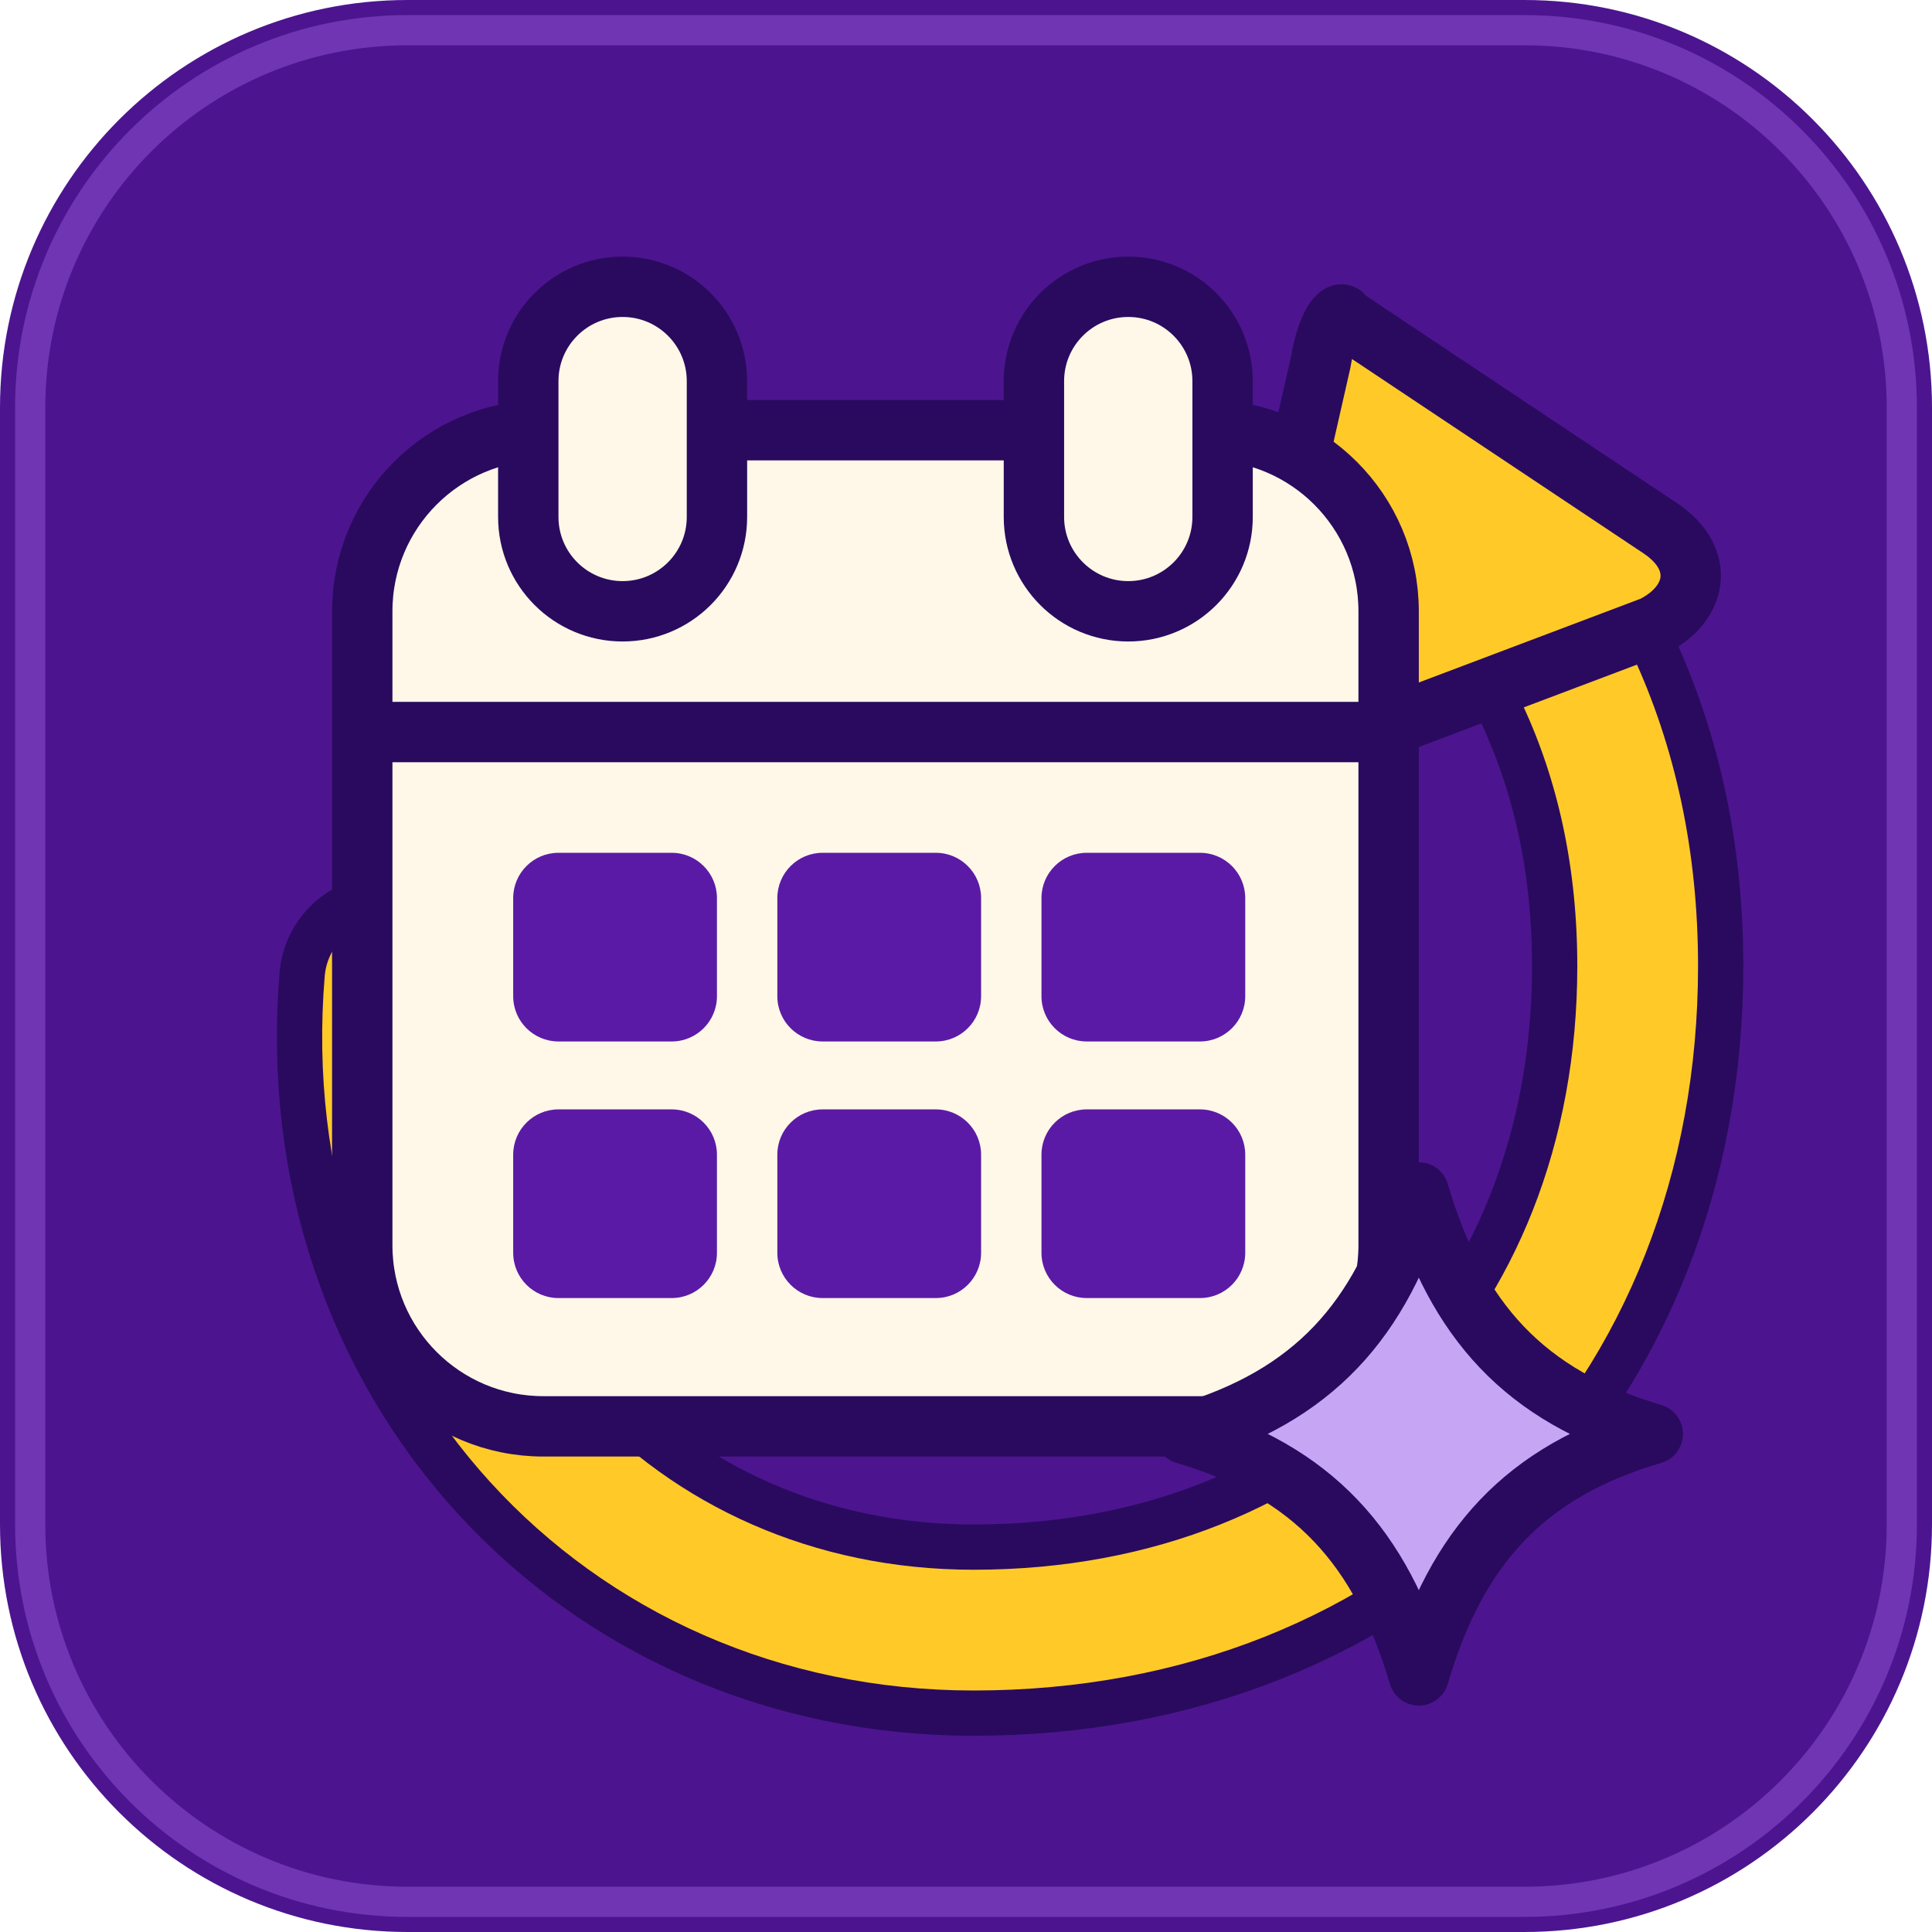
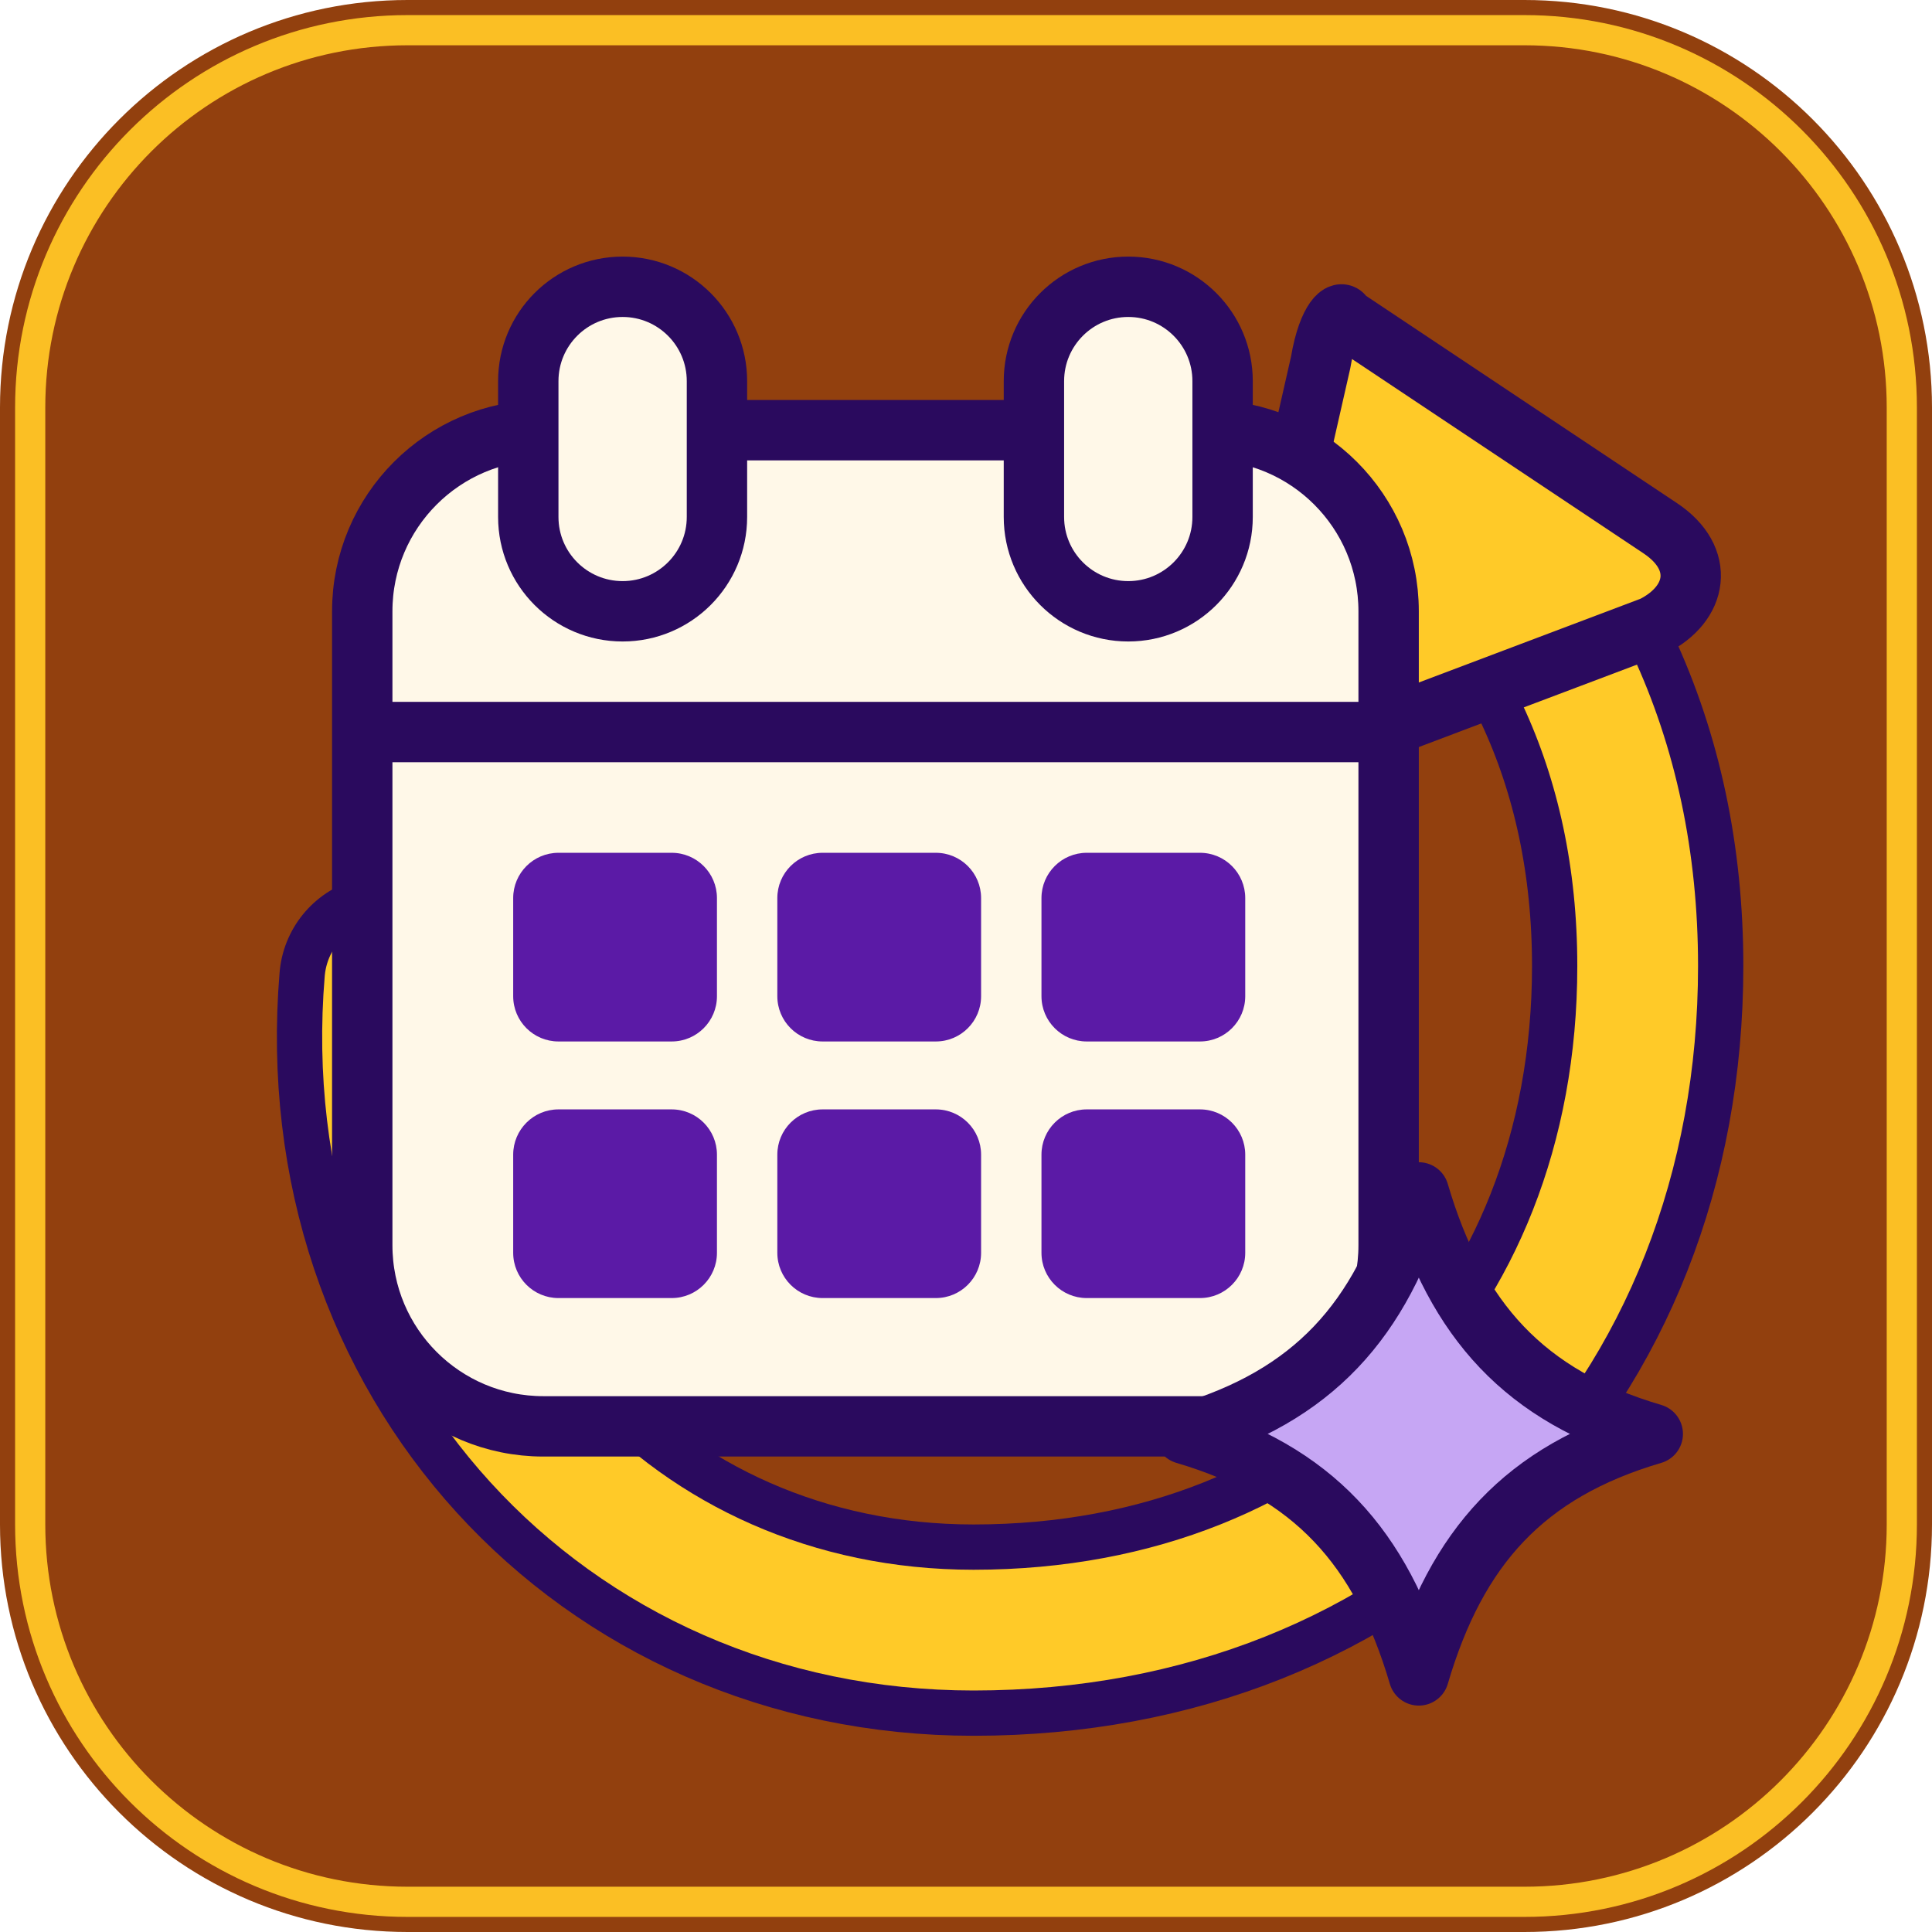
<svg xmlns="http://www.w3.org/2000/svg" viewBox="0 0 256 256" role="img" aria-labelledby="title desc">
-   <rect width="256" height="256" rx="54" fill="#4c158f" />
-   <rect x="4" y="4" width="248" height="248" rx="50" fill="none" stroke="#6f35b3" stroke-width="4" />
+   <rect width="256" height="256" rx="54" fill="#92400e" />
+   <rect x="4" y="4" width="248" height="248" rx="50" fill="none" stroke="#fbbf24" stroke-width="4" />
  <path d="M51 130c-4 48 31 86 78 86 52 0 88-37 88-88 0-28-11-51-31-67" fill="none" stroke="#2a0a5e" stroke-width="28" stroke-linecap="round" />
  <path d="M51 130c-4 48 31 86 78 86 52 0 88-37 88-88 0-28-11-51-31-67" fill="none" stroke="#ffca28" stroke-width="16" stroke-linecap="round" />
  <path d="M178 42l42 28c6 4 5 10-1 13l-45 17c-7 3-11-1-9-8l10-44c1-6 3-7 3-6Z" fill="#ffca28" stroke="#2a0a5e" stroke-width="8" stroke-linejoin="round" />
  <rect x="48" y="57" width="136" height="132" rx="24" fill="#fff8e8" stroke="#2a0a5e" stroke-width="8" />
  <path d="M49 97h134" fill="none" stroke="#2a0a5e" stroke-width="8" />
  <rect x="70" y="38" width="25" height="43" rx="12.5" fill="#fff8e8" stroke="#2a0a5e" stroke-width="8" />
  <rect x="137" y="38" width="25" height="43" rx="12.5" fill="#fff8e8" stroke="#2a0a5e" stroke-width="8" />
  <g fill="#5b1aa6">
    <rect x="68" y="113" width="27" height="25" rx="6" />
    <rect x="103" y="113" width="27" height="25" rx="6" />
    <rect x="138" y="113" width="27" height="25" rx="6" />
    <rect x="68" y="147" width="27" height="25" rx="6" />
    <rect x="103" y="147" width="27" height="25" rx="6" />
    <rect x="138" y="147" width="27" height="25" rx="6" />
  </g>
  <path d="M188 158c5 17 14 27 31 32-17 5-26 15-31 32-5-17-14-27-31-32 17-5 26-15 31-32Z" fill="#c6a6f4" stroke="#2a0a5e" stroke-width="8" stroke-linejoin="round" />
</svg>
